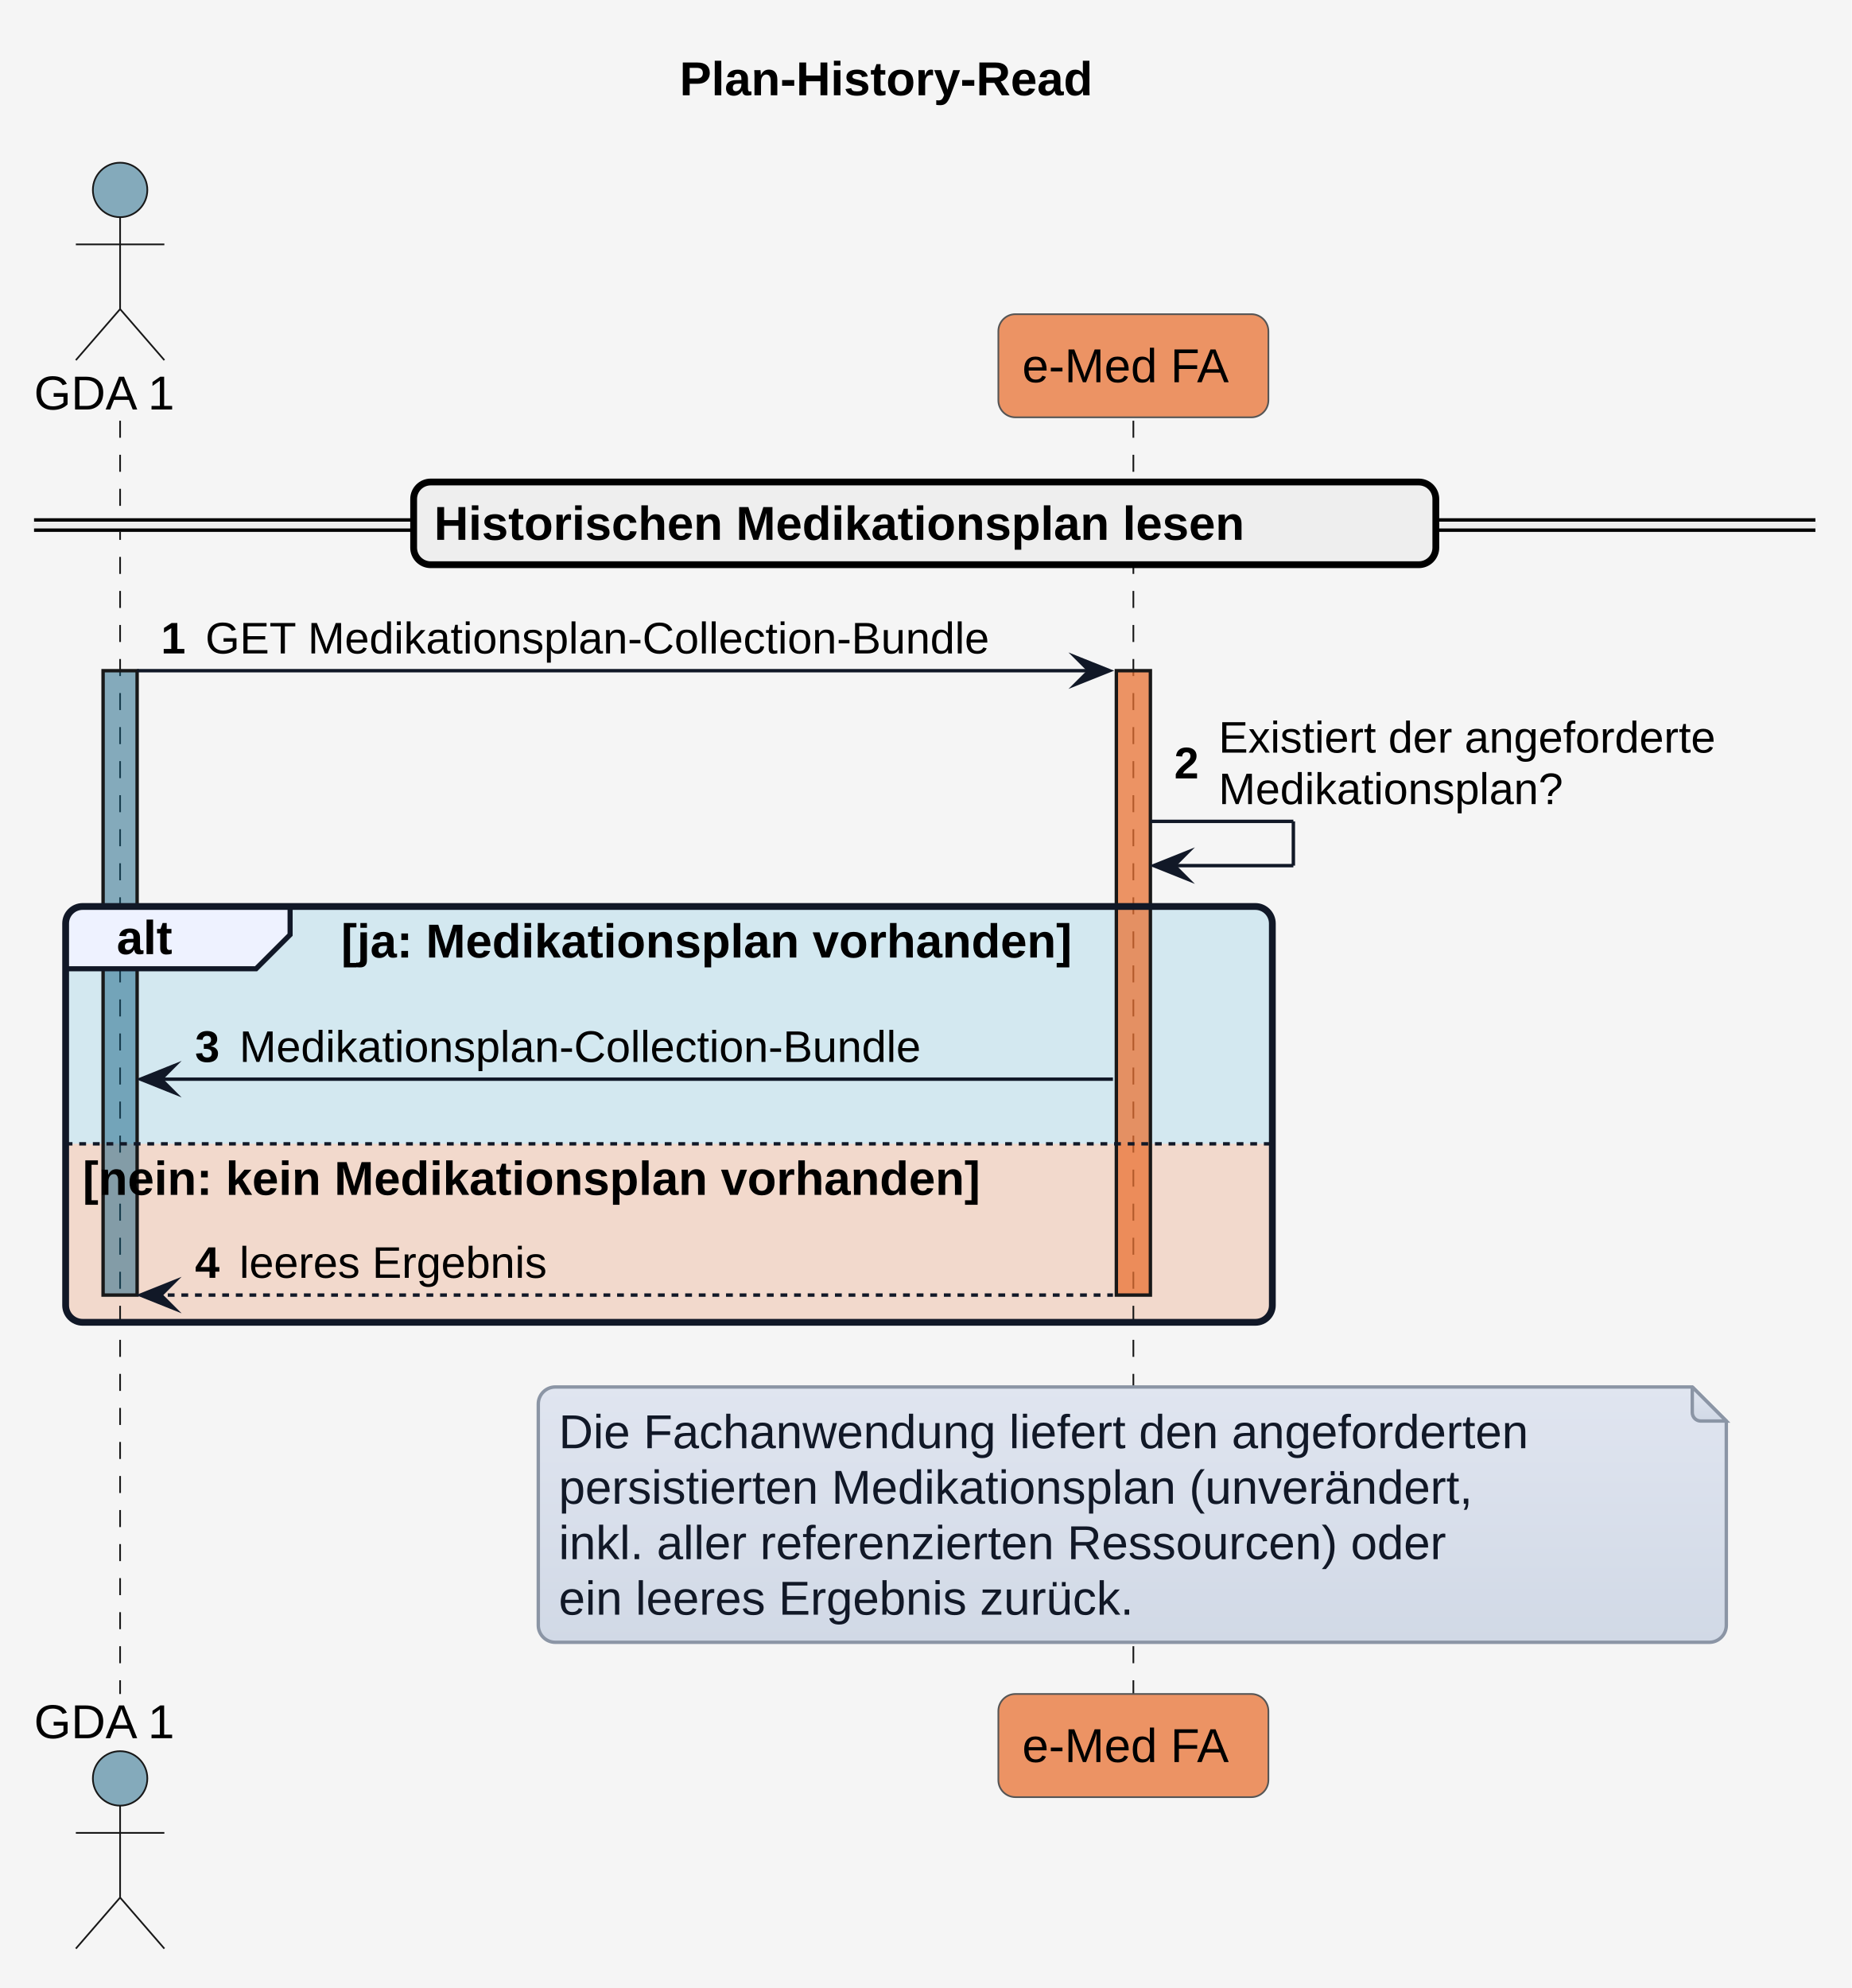
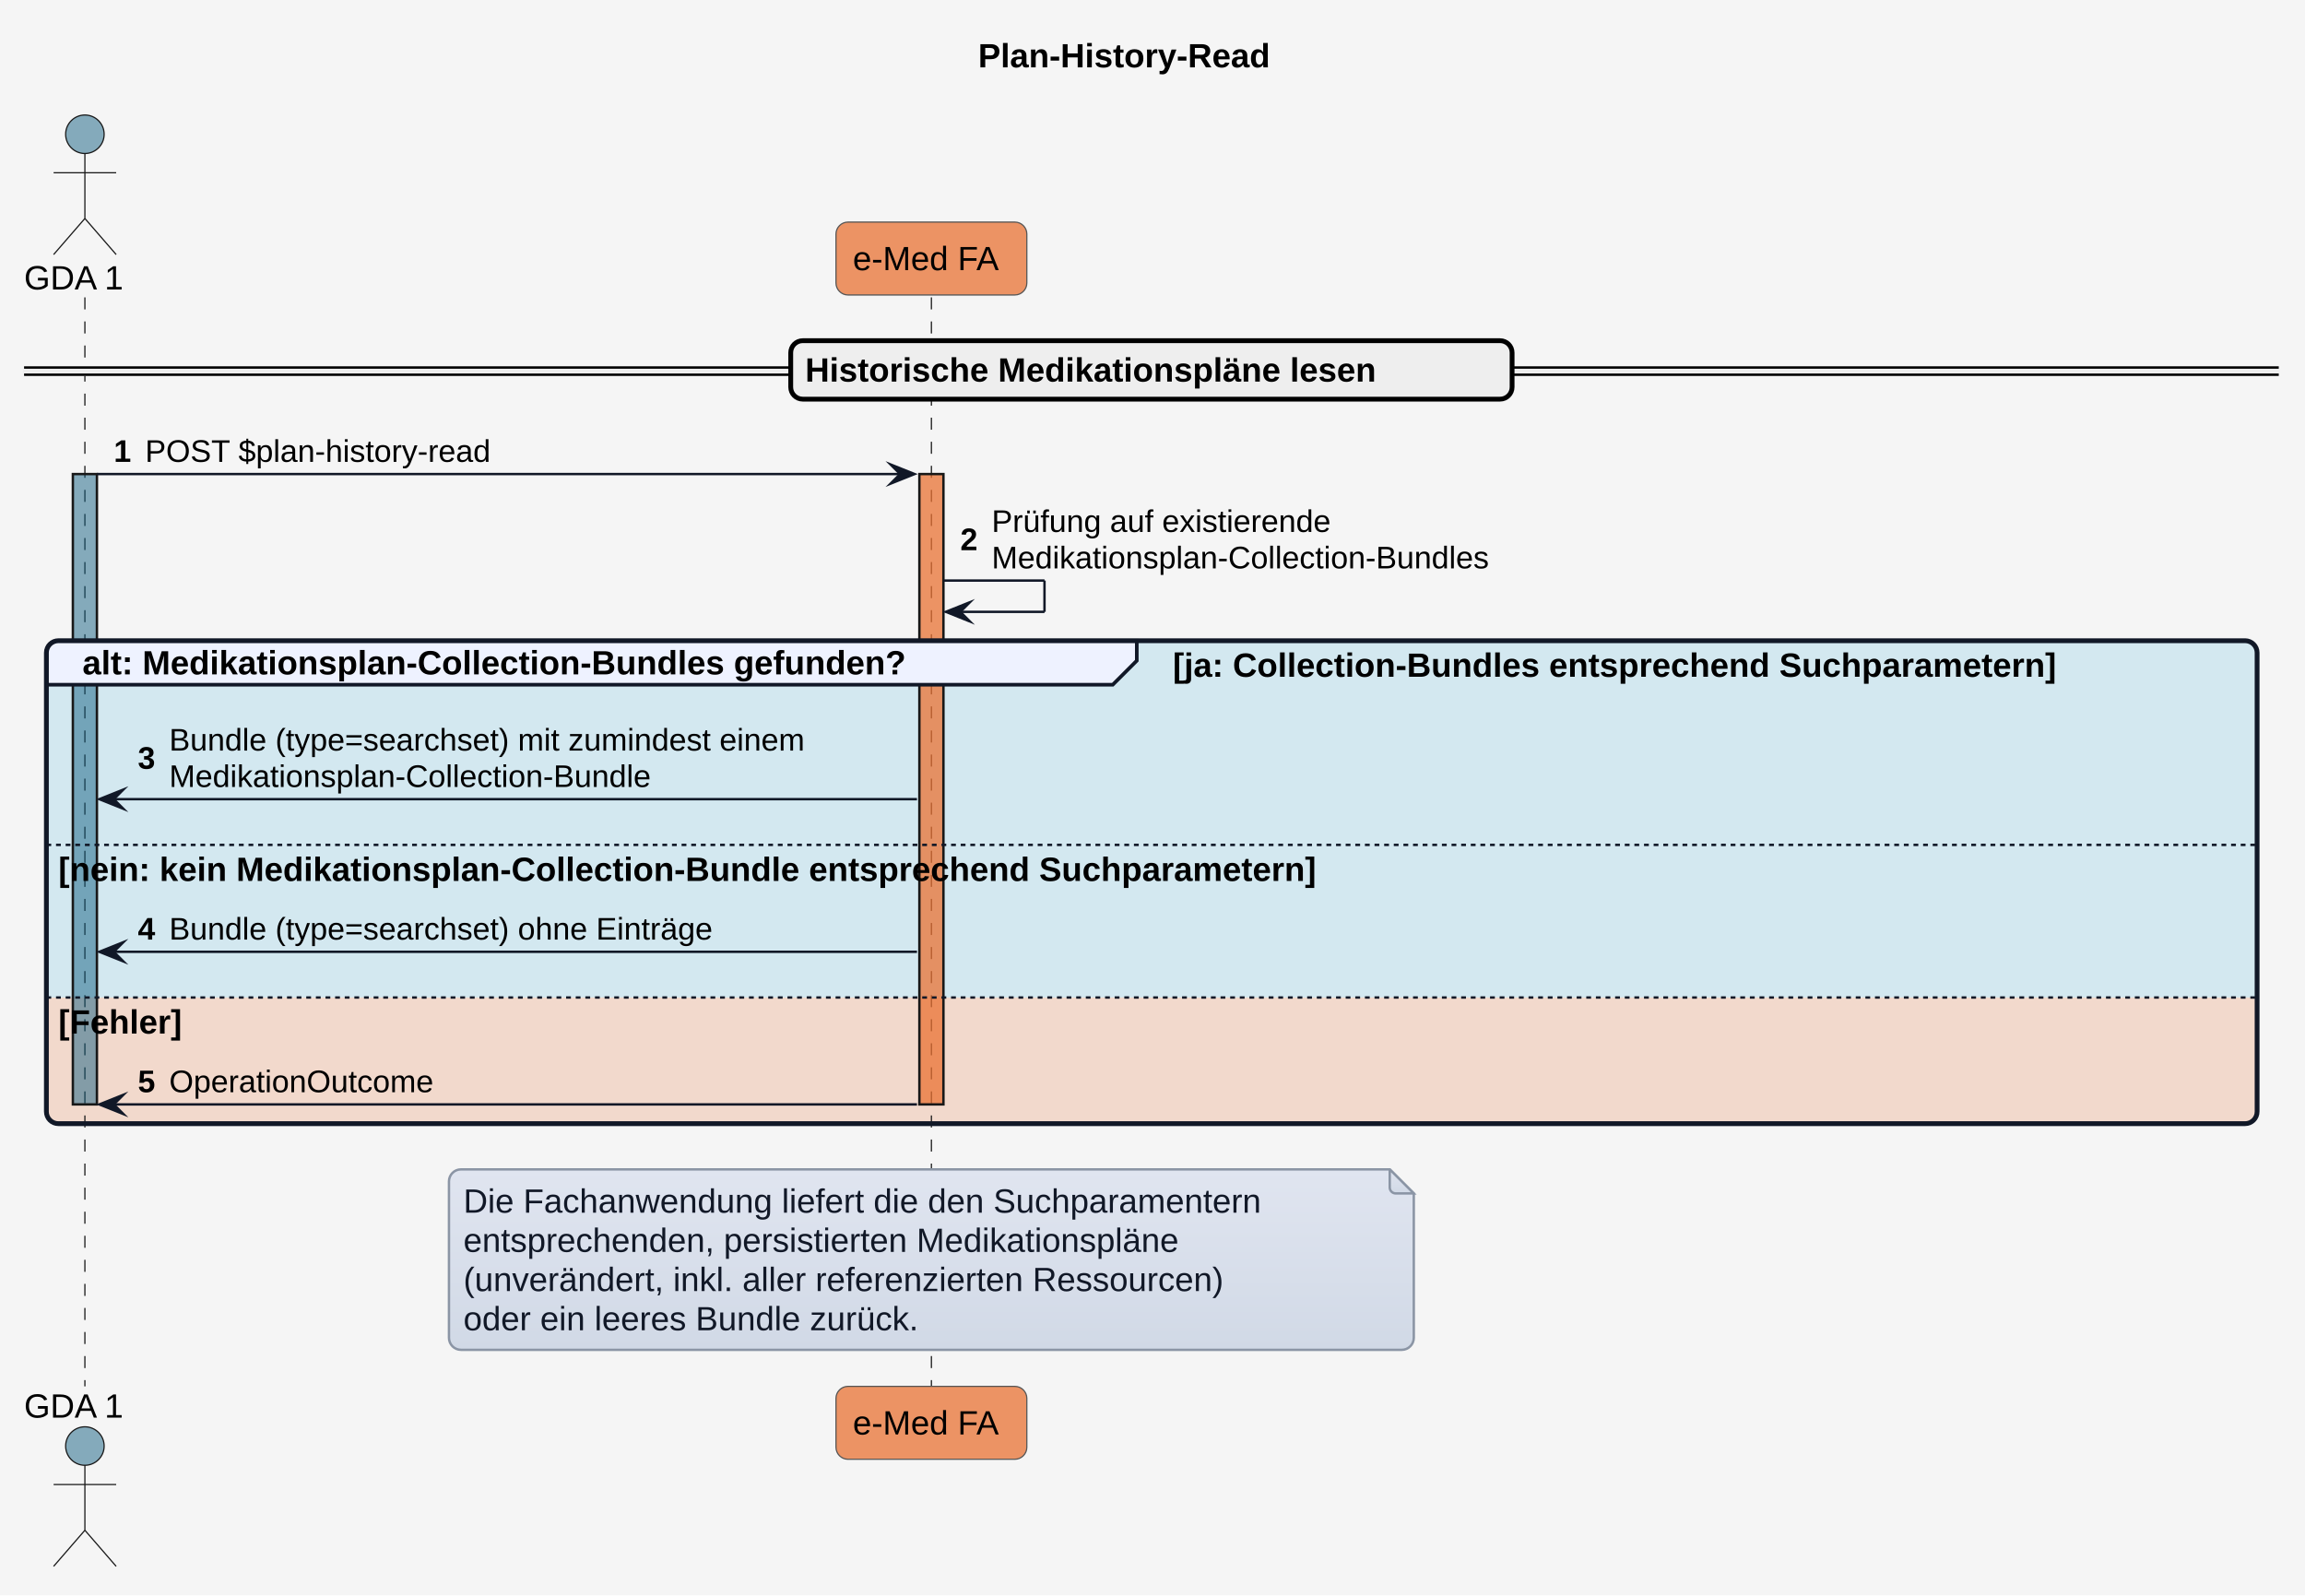
- <svg xmlns="http://www.w3.org/2000/svg" version="1.1" data-diagram-type="SEQUENCE" style="width:544px;height:584px;background:#F5F5F5;" width="544px" height="584px" viewBox="0 0 544 584" zoomAndPan="magnify" preserveAspectRatio="none" contentStyleType="text/css">
+ <svg xmlns="http://www.w3.org/2000/svg" version="1.1" data-diagram-type="SEQUENCE" style="width:958px;height:663px;background:#F5F5F5;" width="958px" height="663px" viewBox="0 0 958 663" zoomAndPan="magnify" preserveAspectRatio="none" contentStyleType="text/css">
  <defs>
-     <linearGradient x1="50%" y1="0%" x2="50%" y2="100%" id="g5hqoekl4xfmj0">
+     <linearGradient x1="50%" y1="0%" x2="50%" y2="100%" id="gt0o261ye4cqq0">
      <stop stop-color="#E0E5F0" offset="0%" />
      <stop stop-color="#D1D9E6" offset="100%" />
    </linearGradient>
  </defs>
  <g font-family="sans-serif" lengthAdjust="spacing">
-     <rect x="0" y="0" width="544" height="584" fill="#F5F5F5" style="stroke:none;" />
+     <rect x="0" y="0" width="958" height="663" fill="#F5F5F5" style="stroke:none;" />
    <g class="title" data-source-line="1">
-       <text x="199.643" y="27.995" fill="#000" font-size="14" textLength="143.028" font-weight="700" font-family="'Arial'">Plan-History-Read</text>
+       <text x="406.531" y="27.995" fill="#000" font-size="14" textLength="143.028" font-weight="700" font-family="'Arial'">Plan-History-Read</text>
    </g>
-     <path d="M24.282,266.289 L368.771,266.289 A5,5 0 0 1 373.771,271.289 L373.771,336.016 L19.282,336.016 L19.282,271.289 A5,5 0 0 1 24.282,266.289" fill="#0F9ED5" fill-opacity="0.145" />
-     <path d="M19.282,336.016 L373.771,336.016 L373.771,383.445 A5,5 0 0 1 368.771,388.445 L24.282,388.445 A5,5 0 0 1 19.282,383.445 L19.282,336.016" fill="#E97132" fill-opacity="0.208" />
+     <path d="M24.282,266.289 L933.091,266.289 A5,5 0 0 1 938.091,271.289 L938.091,414.578 L19.282,414.578 L19.282,271.289 A5,5 0 0 1 24.282,266.289" fill="#0F9ED5" fill-opacity="0.145" />
+     <path d="M19.282,414.578 L938.091,414.578 L938.091,462.008 A5,5 0 0 1 933.091,467.008 L24.282,467.008 A5,5 0 0 1 19.282,462.008 L19.282,414.578" fill="#E97132" fill-opacity="0.208" />
    <g>
-       <rect x="31.782" y="123.594" width="8" height="374.039" fill="#000" fill-opacity="0" />
-       <line x1="35.282" y1="123.594" x2="35.282" y2="497.633" style="stroke:#181818;stroke-width:0.5;stroke-dasharray:5,5;" />
+       <rect x="31.782" y="123.594" width="8" height="452.602" fill="#000" fill-opacity="0" />
+       <line x1="35.282" y1="123.594" x2="35.282" y2="576.195" style="stroke:#181818;stroke-width:0.5;stroke-dasharray:5,5;" />
    </g>
    <g>
-       <rect x="30.282" y="197.023" width="10" height="183.422" fill="#156082" fill-opacity="0.502" style="stroke:#181818;stroke-width:1;" />
+       <rect x="30.282" y="197.023" width="10" height="261.984" fill="#156082" fill-opacity="0.502" style="stroke:#181818;stroke-width:1;" />
    </g>
    <g>
-       <rect x="329.447" y="123.594" width="8" height="374.039" fill="#000" fill-opacity="0" />
-       <line x1="332.947" y1="123.594" x2="332.947" y2="497.633" style="stroke:#181818;stroke-width:0.5;stroke-dasharray:5,5;" />
+       <rect x="383.61" y="123.594" width="8" height="452.602" fill="#000" fill-opacity="0" />
+       <line x1="387.11" y1="123.594" x2="387.11" y2="576.195" style="stroke:#181818;stroke-width:0.5;stroke-dasharray:5,5;" />
    </g>
    <g>
-       <rect x="327.947" y="197.023" width="10" height="183.422" fill="#E97232" fill-opacity="0.741" style="stroke:#181818;stroke-width:1;" />
+       <rect x="382.11" y="197.023" width="10" height="261.984" fill="#E97232" fill-opacity="0.741" style="stroke:#181818;stroke-width:1;" />
    </g>
    <text x="10" y="120.292" fill="#000" font-size="14" textLength="44.563" font-family="'Arial'">GDA 1</text>
    <ellipse cx="35.282" cy="55.797" rx="8" ry="8" fill="#156082" fill-opacity="0.502" style="stroke:#181818;stroke-width:0.5;" />
    <path d="M35.282,63.797 L35.282,90.797 M22.282,71.797 L48.282,71.797 M35.282,90.797 L22.282,105.797 M35.282,90.797 L48.282,105.797" style="stroke:#181818;stroke-width:0.5;" fill="none" />
-     <rect x="293.285" y="92.297" width="79.324" height="30.297" fill="#E97232" fill-opacity="0.741" style="stroke:#555;stroke-width:0.5;" rx="5" ry="5" />
-     <text x="300.285" y="112.292" fill="#000" font-size="14" textLength="65.324" font-family="'Arial'">e-Med FA</text>
-     <text x="10" y="510.628" fill="#000" font-size="14" textLength="44.563" font-family="'Arial'">GDA 1</text>
-     <ellipse cx="35.282" cy="522.43" rx="8" ry="8" fill="#156082" fill-opacity="0.502" style="stroke:#181818;stroke-width:0.5;" />
-     <path d="M35.282,530.43 L35.282,557.43 M22.282,538.43 L48.282,538.43 M35.282,557.43 L22.282,572.43 M35.282,557.43 L48.282,572.43" style="stroke:#181818;stroke-width:0.5;" fill="none" />
-     <rect x="293.285" y="497.633" width="79.324" height="30.297" fill="#E97232" fill-opacity="0.741" style="stroke:#555;stroke-width:0.5;" rx="5" ry="5" />
-     <text x="300.285" y="517.628" fill="#000" font-size="14" textLength="65.324" font-family="'Arial'">e-Med FA</text>
-     <rect x="10" y="152.742" width="523.313" height="3" fill="#EEE" style="stroke:#EEE;stroke-width:1;" rx="5" ry="5" />
-     <line x1="10" y1="152.742" x2="533.313" y2="152.742" style="stroke:#000;stroke-width:1;" />
-     <line x1="10" y1="155.742" x2="533.313" y2="155.742" style="stroke:#000;stroke-width:1;" />
-     <rect x="121.516" y="141.594" width="300.282" height="24.297" fill="#EEE" style="stroke:#000;stroke-width:2;" rx="5" ry="5" />
-     <text x="127.516" y="158.589" fill="#000" font-size="14" textLength="281.408" font-weight="700" font-family="'Arial'">Historischen Medikationsplan lesen</text>
-     <polygon points="315.947,193.023,325.947,197.023,315.947,201.023,319.947,197.023" fill="#111827" style="stroke:#111827;stroke-width:1;stroke-linejoin:miter;stroke-miterlimit:10;" />
-     <line x1="40.282" y1="197.023" x2="321.947" y2="197.023" style="stroke:#111827;stroke-width:1;" />
+     <rect x="347.448" y="92.297" width="79.324" height="30.297" fill="#E97232" fill-opacity="0.741" style="stroke:#555;stroke-width:0.5;" rx="5" ry="5" />
+     <text x="354.448" y="112.292" fill="#000" font-size="14" textLength="65.324" font-family="'Arial'">e-Med FA</text>
+     <text x="10" y="589.19" fill="#000" font-size="14" textLength="44.563" font-family="'Arial'">GDA 1</text>
+     <ellipse cx="35.282" cy="600.992" rx="8" ry="8" fill="#156082" fill-opacity="0.502" style="stroke:#181818;stroke-width:0.5;" />
+     <path d="M35.282,608.992 L35.282,635.992 M22.282,616.992 L48.282,616.992 M35.282,635.992 L22.282,650.992 M35.282,635.992 L48.282,650.992" style="stroke:#181818;stroke-width:0.5;" fill="none" />
+     <rect x="347.448" y="576.195" width="79.324" height="30.297" fill="#E97232" fill-opacity="0.741" style="stroke:#555;stroke-width:0.5;" rx="5" ry="5" />
+     <text x="354.448" y="596.19" fill="#000" font-size="14" textLength="65.324" font-family="'Arial'">e-Med FA</text>
+     <rect x="10" y="152.742" width="937.091" height="3" fill="#EEE" style="stroke:#EEE;stroke-width:1;" rx="5" ry="5" />
+     <line x1="10" y1="152.742" x2="947.091" y2="152.742" style="stroke:#000;stroke-width:1;" />
+     <line x1="10" y1="155.742" x2="947.091" y2="155.742" style="stroke:#000;stroke-width:1;" />
+     <rect x="328.64" y="141.594" width="299.811" height="24.297" fill="#EEE" style="stroke:#000;stroke-width:2;" rx="5" ry="5" />
+     <text x="334.64" y="158.589" fill="#000" font-size="14" textLength="280.937" font-weight="700" font-family="'Arial'">Historische Medikationspläne lesen</text>
+     <polygon points="370.11,193.023,380.11,197.023,370.11,201.023,374.11,197.023" fill="#111827" style="stroke:#111827;stroke-width:1;stroke-linejoin:miter;stroke-miterlimit:10;" />
+     <line x1="40.282" y1="197.023" x2="376.11" y2="197.023" style="stroke:#111827;stroke-width:1;" />
    <text x="47.282" y="191.958" fill="#000" font-size="13" font-weight="700" font-family="'Arial'">1</text>
-     <text x="60.327" y="191.958" fill="#000" font-size="13" textLength="255.62" font-family="'Arial'">GET Medikationsplan-Collection-Bundle</text>
-     <line x1="337.947" y1="241.289" x2="379.947" y2="241.289" style="stroke:#111827;stroke-width:1;" />
-     <line x1="379.947" y1="241.289" x2="379.947" y2="254.289" style="stroke:#111827;stroke-width:1;" />
-     <line x1="338.947" y1="254.289" x2="379.947" y2="254.289" style="stroke:#111827;stroke-width:1;" />
-     <polygon points="348.947,250.289,338.947,254.289,348.947,258.289,344.947,254.289" fill="#111827" style="stroke:#111827;stroke-width:1;stroke-linejoin:miter;stroke-miterlimit:10;" />
-     <text x="344.947" y="228.657" fill="#000" font-size="13" font-weight="700" font-family="'Arial'">2</text>
-     <text x="357.993" y="221.09" fill="#000" font-size="13" textLength="168.321" font-family="'Arial'">Existiert der angeforderte</text>
-     <text x="357.993" y="236.223" fill="#000" font-size="13" textLength="113.217" font-family="'Arial'">Medikationsplan?</text>
-     <path d="M24.282,266.289 L85.22,266.289 L85.22,274.586 L75.22,284.586 L19.282,284.586 L19.282,271.289 A5,5 0 0 1 24.282,266.289" style="stroke:#111827;stroke-width:1.5;" fill="#EEF2FF" />
-     <rect x="19.282" y="266.289" width="354.489" height="122.156" fill="none" style="stroke:#111827;stroke-width:2;" rx="5" ry="5" />
-     <text x="34.282" y="280.284" fill="#000" font-size="14" textLength="20.938" font-weight="700" font-family="'Arial'">alt</text>
-     <text x="100.22" y="281.284" fill="#000" font-size="14" textLength="257.551" font-weight="700" font-family="'Arial'">[ja: Medikationsplan vorhanden]</text>
-     <line x1="19.282" y1="336.016" x2="373.771" y2="336.016" style="stroke:#111827;stroke-width:1;stroke-dasharray:2,2;" />
-     <text x="24.282" y="351.011" fill="#000" font-size="14" textLength="315.978" font-weight="700" font-family="'Arial'">[nein: kein Medikationsplan vorhanden]</text>
-     <polygon points="51.282,313.016,41.282,317.016,51.282,321.016,47.282,317.016" fill="#111827" style="stroke:#111827;stroke-width:1;stroke-linejoin:miter;stroke-miterlimit:10;" />
-     <line x1="45.282" y1="317.016" x2="326.947" y2="317.016" style="stroke:#111827;stroke-width:1;" />
-     <text x="57.282" y="311.95" fill="#000" font-size="13" font-weight="700" font-family="'Arial'">3</text>
-     <text x="70.327" y="311.95" fill="#000" font-size="13" textLength="225.259" font-family="'Arial'">Medikationsplan-Collection-Bundle</text>
-     <polygon points="51.282,376.445,41.282,380.445,51.282,384.445,47.282,380.445" fill="#111827" style="stroke:#111827;stroke-width:1;stroke-linejoin:miter;stroke-miterlimit:10;" />
-     <line x1="45.282" y1="380.445" x2="326.947" y2="380.445" style="stroke:#111827;stroke-width:1;stroke-dasharray:2,2;" />
-     <text x="57.282" y="375.379" fill="#000" font-size="13" font-weight="700" font-family="'Arial'">4</text>
-     <text x="70.327" y="375.379" fill="#000" font-size="13" textLength="100.541" font-family="'Arial'">leeres Ergebnis</text>
-     <path d="M158.132,412.445 L158.132,477.445 A5,5 0 0 0 163.132,482.445 L502.132,482.445 A5,5 0 0 0 507.132,477.445 L507.132,417.445 L497.132,407.445 L163.132,407.445 A5,5 0 0 0 158.132,412.445" style="stroke:#8B95A5;stroke-width:1;" fill="url(#g5hqoekl4xfmj0)" />
-     <path d="M497.132,407.445 L497.132,414.945 A2.5,2.5 0 0 0 499.632,417.445 L507.132,417.445 L497.132,407.445" style="stroke:#8B95A5;stroke-width:1;" fill="url(#g5hqoekl4xfmj0)" />
-     <text x="164.132" y="425.44" fill="#111827" font-size="14" textLength="324.181" font-family="'Arial'">Die Fachanwendung liefert den angeforderten</text>
-     <text x="164.132" y="441.737" fill="#111827" font-size="14" textLength="308.362" font-family="'Arial'">persistierten Medikationsplan (unverändert,</text>
-     <text x="164.132" y="458.034" fill="#111827" font-size="14" textLength="296.064" font-family="'Arial'">inkl. aller referenzierten Ressourcen) oder</text>
-     <text x="164.132" y="474.331" fill="#111827" font-size="14" textLength="189.656" font-family="'Arial'">ein leeres Ergebnis zurück.</text>
+     <text x="60.327" y="191.958" fill="#000" font-size="13" textLength="158.393" font-family="'Arial'">POST $plan-history-read</text>
+     <line x1="392.11" y1="241.289" x2="434.11" y2="241.289" style="stroke:#111827;stroke-width:1;" />
+     <line x1="434.11" y1="241.289" x2="434.11" y2="254.289" style="stroke:#111827;stroke-width:1;" />
+     <line x1="393.11" y1="254.289" x2="434.11" y2="254.289" style="stroke:#111827;stroke-width:1;" />
+     <polygon points="403.11,250.289,393.11,254.289,403.11,258.289,399.11,254.289" fill="#111827" style="stroke:#111827;stroke-width:1;stroke-linejoin:miter;stroke-miterlimit:10;" />
+     <text x="399.11" y="228.657" fill="#000" font-size="13" font-weight="700" font-family="'Arial'">2</text>
+     <text x="412.155" y="221.09" fill="#000" font-size="13" textLength="160.393" font-family="'Arial'">Prüfung auf existierende</text>
+     <text x="412.155" y="236.223" fill="#000" font-size="13" textLength="232.032" font-family="'Arial'">Medikationsplan-Collection-Bundles</text>
+     <path d="M24.282,266.289 L472.469,266.289 L472.469,274.586 L462.469,284.586 L19.282,284.586 L19.282,271.289 A5,5 0 0 1 24.282,266.289" style="stroke:#111827;stroke-width:1.5;" fill="#EEF2FF" />
+     <rect x="19.282" y="266.289" width="918.81" height="200.719" fill="none" style="stroke:#111827;stroke-width:2;" rx="5" ry="5" />
+     <text x="34.282" y="280.284" fill="#000" font-size="14" textLength="403.313" font-weight="700" font-family="'Arial'">alt: Medikationsplan-Collection-Bundles gefunden?</text>
+     <text x="487.469" y="281.284" fill="#000" font-size="14" textLength="434.622" font-weight="700" font-family="'Arial'">[ja: Collection-Bundles entsprechend Suchparametern]</text>
+     <line x1="19.282" y1="351.148" x2="938.091" y2="351.148" style="stroke:#111827;stroke-width:1;stroke-dasharray:2,2;" />
+     <text x="24.282" y="366.144" fill="#000" font-size="14" textLength="621.175" font-weight="700" font-family="'Arial'">[nein: kein Medikationsplan-Collection-Bundle entsprechend Suchparametern]</text>
+     <line x1="19.282" y1="414.578" x2="938.091" y2="414.578" style="stroke:#111827;stroke-width:1;stroke-dasharray:2,2;" />
+     <text x="24.282" y="429.573" fill="#000" font-size="14" textLength="63.021" font-weight="700" font-family="'Arial'">[Fehler]</text>
+     <polygon points="51.282,328.148,41.282,332.148,51.282,336.148,47.282,332.148" fill="#111827" style="stroke:#111827;stroke-width:1;stroke-linejoin:miter;stroke-miterlimit:10;" />
+     <line x1="45.282" y1="332.148" x2="381.11" y2="332.148" style="stroke:#111827;stroke-width:1;" />
+     <text x="57.282" y="319.516" fill="#000" font-size="13" font-weight="700" font-family="'Arial'">3</text>
+     <text x="70.327" y="311.95" fill="#000" font-size="13" textLength="304.783" font-family="'Arial'">Bundle (type=searchset) mit zumindest einem</text>
+     <text x="70.327" y="327.083" fill="#000" font-size="13" textLength="225.259" font-family="'Arial'">Medikationsplan-Collection-Bundle</text>
+     <polygon points="51.282,391.578,41.282,395.578,51.282,399.578,47.282,395.578" fill="#111827" style="stroke:#111827;stroke-width:1;stroke-linejoin:miter;stroke-miterlimit:10;" />
+     <line x1="45.282" y1="395.578" x2="381.11" y2="395.578" style="stroke:#111827;stroke-width:1;" />
+     <text x="57.282" y="390.512" fill="#000" font-size="13" font-weight="700" font-family="'Arial'">4</text>
+     <text x="70.327" y="390.512" fill="#000" font-size="13" textLength="258.223" font-family="'Arial'">Bundle (type=searchset) ohne Einträge</text>
+     <polygon points="51.282,455.008,41.282,459.008,51.282,463.008,47.282,459.008" fill="#111827" style="stroke:#111827;stroke-width:1;stroke-linejoin:miter;stroke-miterlimit:10;" />
+     <line x1="45.282" y1="459.008" x2="381.11" y2="459.008" style="stroke:#111827;stroke-width:1;" />
+     <text x="57.282" y="453.942" fill="#000" font-size="13" font-weight="700" font-family="'Arial'">5</text>
+     <text x="70.327" y="453.942" fill="#000" font-size="13" textLength="124.027" font-family="'Arial'">OperationOutcome</text>
+     <path d="M186.598,491.008 L186.598,556.008 A5,5 0 0 0 191.598,561.008 L582.598,561.008 A5,5 0 0 0 587.598,556.008 L587.598,496.008 L577.598,486.008 L191.598,486.008 A5,5 0 0 0 186.598,491.008" style="stroke:#8B95A5;stroke-width:1;" fill="url(#gt0o261ye4cqq0)" />
+     <path d="M577.598,486.008 L577.598,493.508 A2.5,2.5 0 0 0 580.098,496.008 L587.598,496.008 L577.598,486.008" style="stroke:#8B95A5;stroke-width:1;" fill="url(#gt0o261ye4cqq0)" />
+     <text x="192.598" y="504.003" fill="#111827" font-size="14" textLength="375.573" font-family="'Arial'">Die Fachanwendung liefert die den Suchparamentern</text>
+     <text x="192.598" y="520.3" fill="#111827" font-size="14" textLength="338.871" font-family="'Arial'">entsprechenden, persistierten Medikationspläne</text>
+     <text x="192.598" y="536.597" fill="#111827" font-size="14" textLength="360.753" font-family="'Arial'">(unverändert, inkl. aller referenzierten Ressourcen)</text>
+     <text x="192.598" y="552.894" fill="#111827" font-size="14" textLength="213.623" font-family="'Arial'">oder ein leeres Bundle zurück.</text>
  </g>
</svg>
